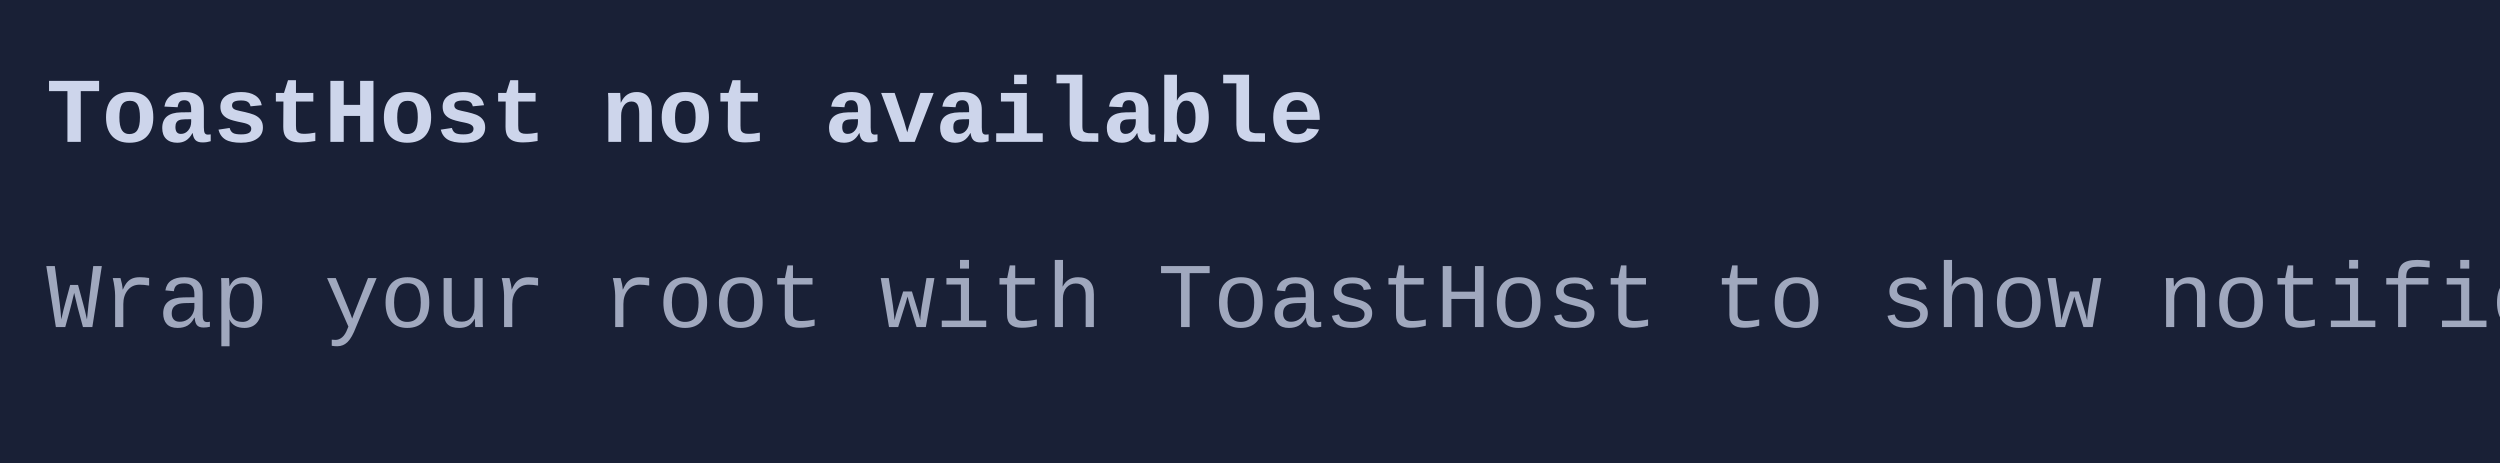
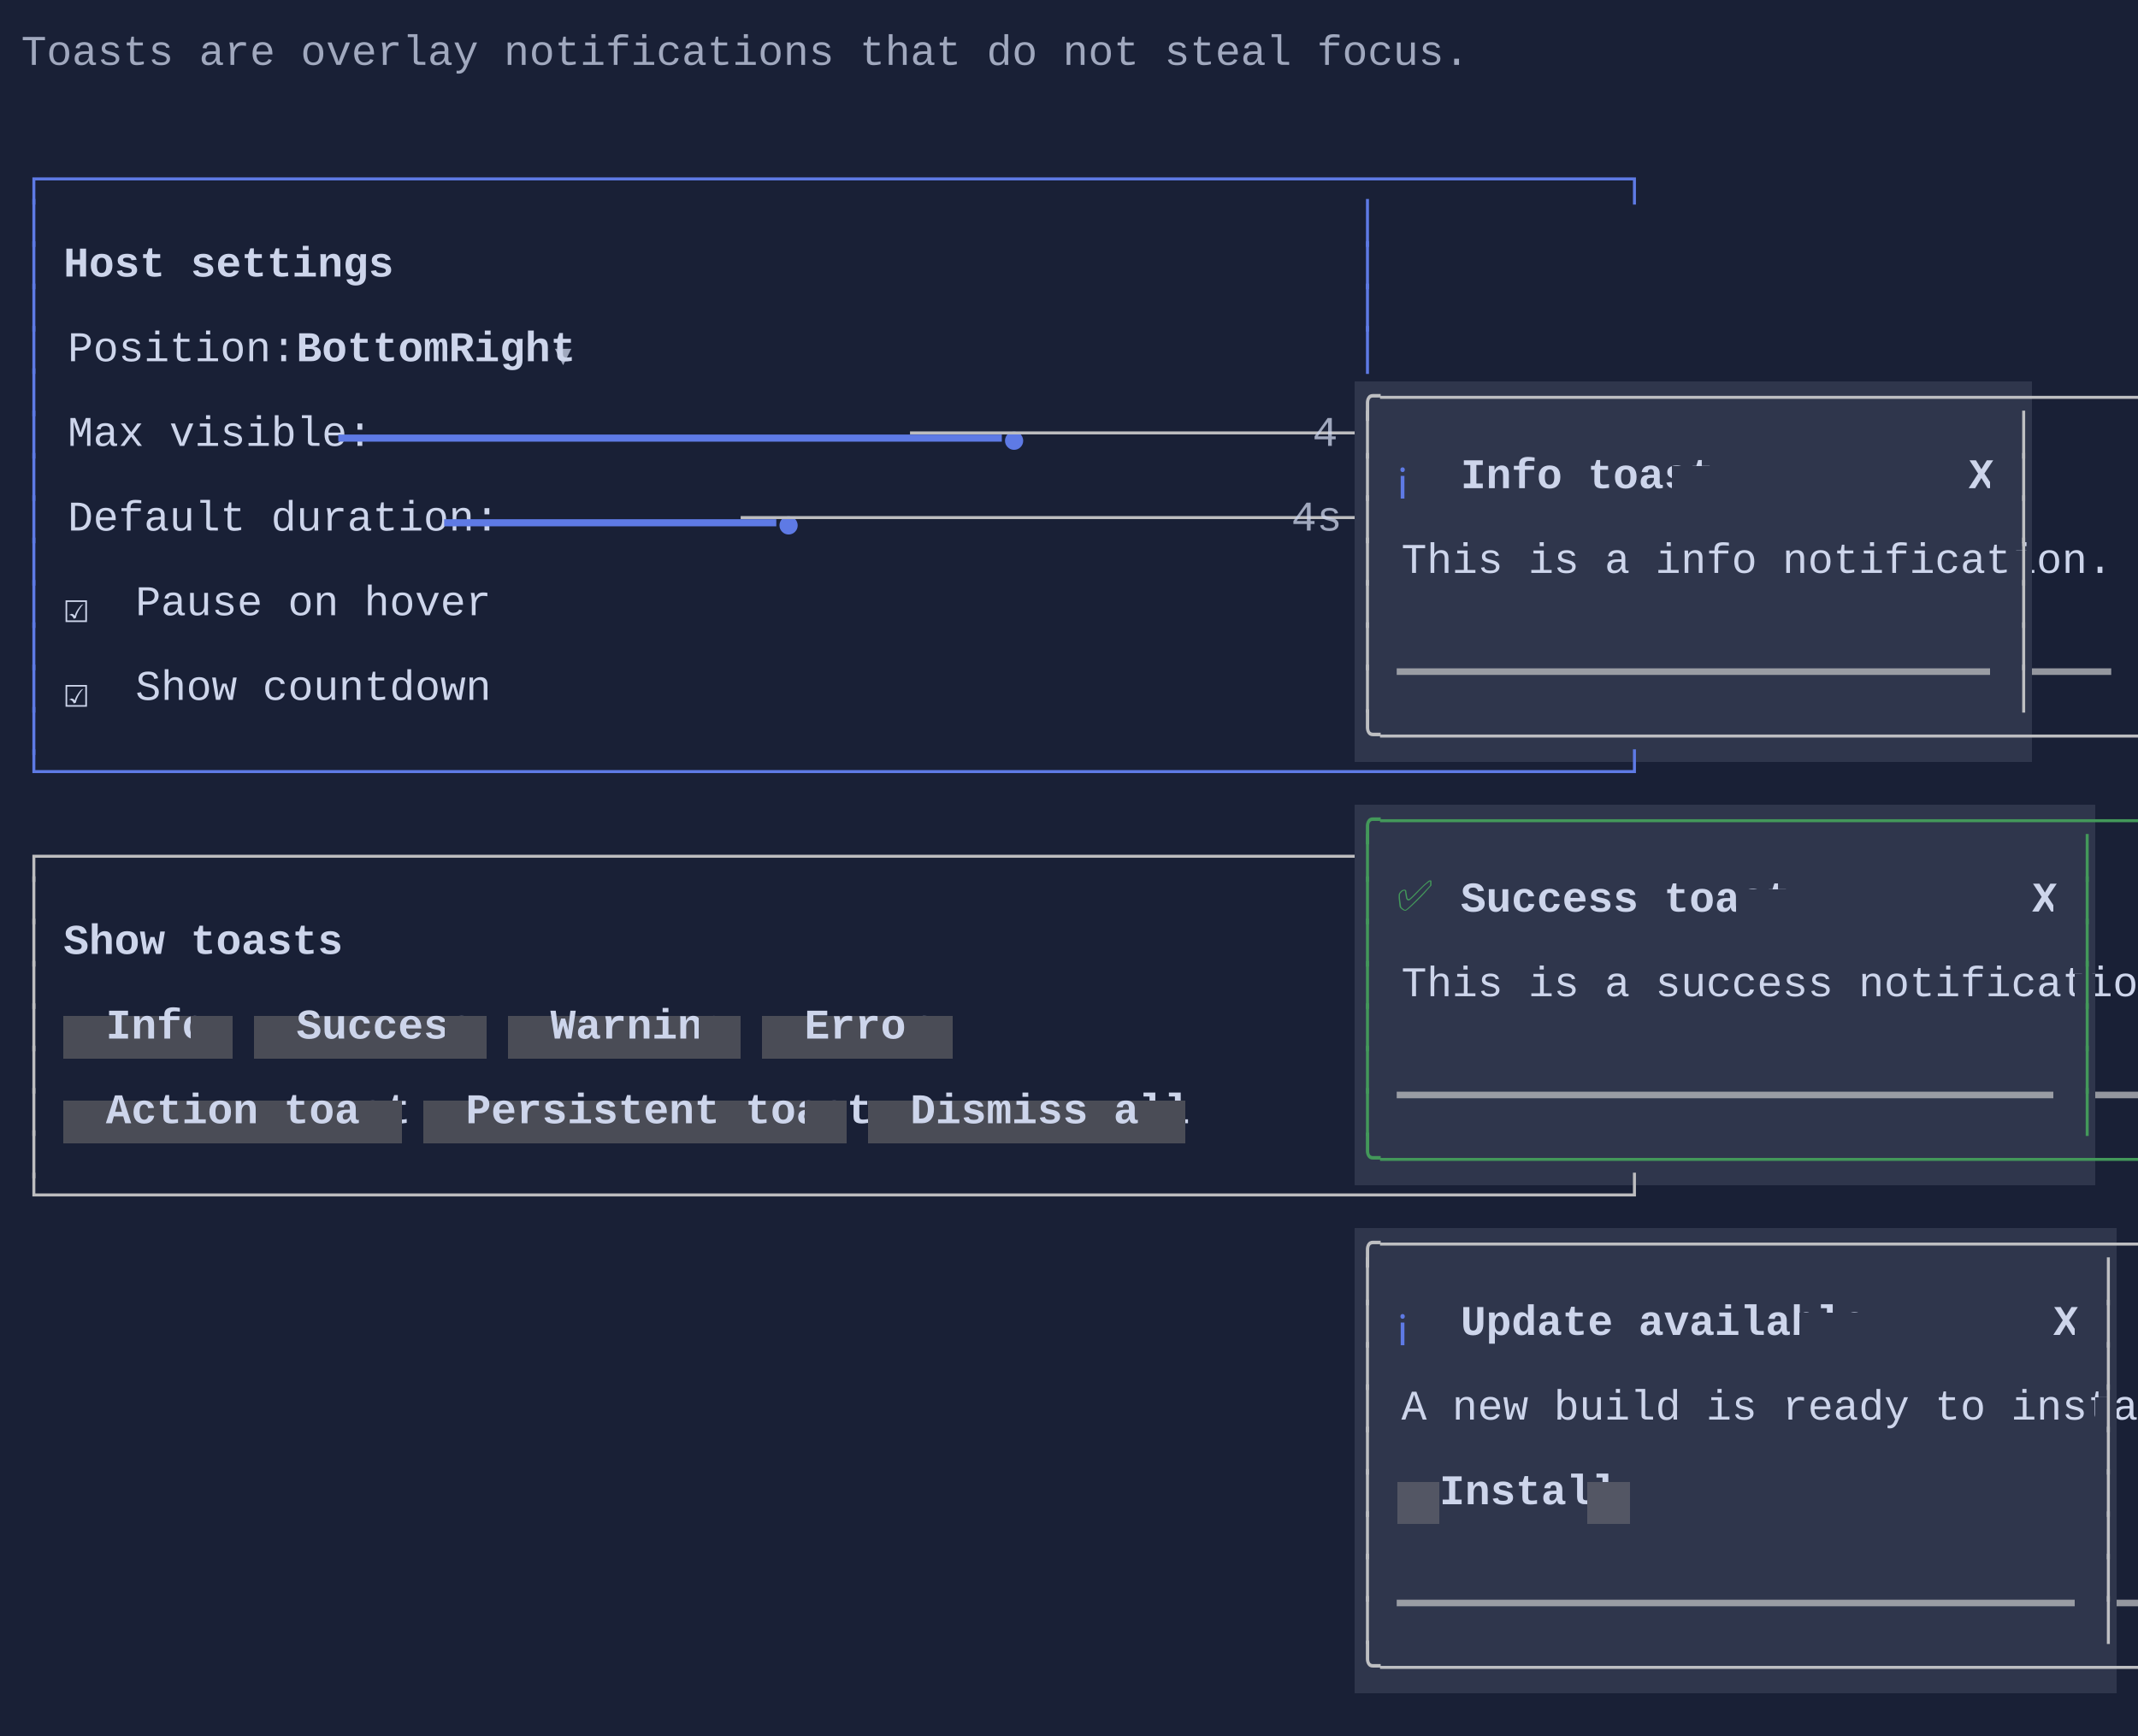
- <svg xmlns="http://www.w3.org/2000/svg" viewBox="0 0 486 90" width="486" height="90" shape-rendering="crispEdges">
+ <svg xmlns="http://www.w3.org/2000/svg" viewBox="0 0 909 738" width="909" height="738" shape-rendering="crispEdges">
  <style>.t{font-family:ui-monospace, SFMono-Regular, Menlo, Monaco, Consolas, "Liberation Mono", "Courier New", monospace;font-size:18px;dominant-baseline:text-before-edge;white-space:pre;font-variant-ligatures:none;font-kerning:none;font-feature-settings:"liga" 0,"calt" 0;letter-spacing:0}</style>
-   <rect x="0" y="0" width="486" height="90" fill="rgb(25,32,54)" />
-   <text class="t" x="9" y="18" fill="rgb(205,213,235)" textLength="207" lengthAdjust="spacing" font-weight="700" xml:space="preserve">ToastHost not available</text>
-   <text class="t" x="9" y="54" fill="rgb(205,213,235)" textLength="468" lengthAdjust="spacing" opacity="0.75" xml:space="preserve">Wrap your root with ToastHost to show notifications.</text>
+   <rect x="0" y="0" width="909" height="738" fill="rgb(25,32,54)" />
+   <text class="t" x="9" y="18" fill="rgb(205,213,235)" textLength="513" lengthAdjust="spacing" opacity="0.75" xml:space="preserve">Toasts are overlay notifications that do not steal focus.</text>
+   <text class="t" x="9" y="72" fill="rgb(94,122,229)" textLength="576" lengthAdjust="spacing" xml:space="preserve">┌──────────────────────────────────────────────────────────────┐</text>
+   <text class="t" x="9" y="90" fill="rgb(94,122,229)" textLength="9" lengthAdjust="spacing" xml:space="preserve">│</text>
+   <text class="t" x="576" y="90" fill="rgb(94,122,229)" textLength="9" lengthAdjust="spacing" xml:space="preserve">│</text>
+   <text class="t" x="9" y="108" fill="rgb(94,122,229)" textLength="9" lengthAdjust="spacing" xml:space="preserve">│</text>
+   <text class="t" x="27" y="108" fill="rgb(205,213,235)" textLength="117" lengthAdjust="spacing" font-weight="700" xml:space="preserve">Host settings</text>
+   <text class="t" x="576" y="108" fill="rgb(94,122,229)" textLength="9" lengthAdjust="spacing" xml:space="preserve">│</text>
+   <text class="t" x="9" y="126" fill="rgb(94,122,229)" textLength="9" lengthAdjust="spacing" xml:space="preserve">│</text>
+   <text class="t" x="576" y="126" fill="rgb(94,122,229)" textLength="9" lengthAdjust="spacing" xml:space="preserve">│</text>
+   <text class="t" x="9" y="144" fill="rgb(94,122,229)" textLength="9" lengthAdjust="spacing" xml:space="preserve">│</text>
+   <text class="t" x="18" y="144" fill="rgb(205,213,235)" textLength="99" lengthAdjust="spacing" xml:space="preserve"> Position: </text>
+   <text class="t" x="126" y="144" fill="rgb(205,213,235)" textLength="99" lengthAdjust="spacing" font-weight="700" xml:space="preserve">BottomRight</text>
+   <text class="t" x="234" y="144" fill="rgb(205,213,235)" textLength="9" lengthAdjust="spacing" font-weight="700" opacity="0.75" xml:space="preserve">▾</text>
+   <text class="t" x="576" y="144" fill="rgb(94,122,229)" textLength="9" lengthAdjust="spacing" xml:space="preserve">│</text>
+   <text class="t" x="9" y="162" fill="rgb(94,122,229)" textLength="9" lengthAdjust="spacing" xml:space="preserve">│</text>
+   <rect x="576" y="162" width="288" height="18" fill="rgb(47,54,76)" />
+   <text class="t" x="576" y="162" fill="rgb(190,191,194)" textLength="288" lengthAdjust="spacing" xml:space="preserve">╭──────────────────────────────╮</text>
+   <text class="t" x="9" y="180" fill="rgb(94,122,229)" textLength="9" lengthAdjust="spacing" xml:space="preserve">│</text>
+   <text class="t" x="18" y="180" fill="rgb(205,213,235)" textLength="126" lengthAdjust="spacing" xml:space="preserve"> Max visible: </text>
+   <text class="t" x="144" y="180" fill="rgb(94,122,229)" textLength="243" lengthAdjust="spacing" font-weight="700" xml:space="preserve">━━━━━━━━━━━━━━━━━━━━━━━━━━●</text>
+   <text class="t" x="387" y="180" fill="rgb(189,189,191)" textLength="162" lengthAdjust="spacing" xml:space="preserve">──────────────────</text>
+   <text class="t" x="558" y="180" fill="rgb(205,213,235)" textLength="9" lengthAdjust="spacing" opacity="0.75" xml:space="preserve">4</text>
+   <rect x="576" y="180" width="9" height="18" fill="rgb(47,54,76)" />
+   <text class="t" x="576" y="180" fill="rgb(190,191,194)" textLength="9" lengthAdjust="spacing" xml:space="preserve">│</text>
+   <rect x="585" y="180" width="270" height="18" fill="rgb(47,54,76)" />
+   <rect x="855" y="180" width="9" height="18" fill="rgb(47,54,76)" />
+   <text class="t" x="855" y="180" fill="rgb(190,191,194)" textLength="9" lengthAdjust="spacing" xml:space="preserve">│</text>
+   <text class="t" x="9" y="198" fill="rgb(94,122,229)" textLength="9" lengthAdjust="spacing" xml:space="preserve">│</text>
+   <rect x="576" y="198" width="9" height="18" fill="rgb(47,54,76)" />
+   <text class="t" x="576" y="198" fill="rgb(190,191,194)" textLength="9" lengthAdjust="spacing" xml:space="preserve">│</text>
+   <rect x="585" y="198" width="9" height="18" fill="rgb(47,54,76)" />
+   <rect x="594" y="198" width="18" height="18" fill="rgb(47,54,76)" />
+   <text class="t" x="594" y="198" fill="rgb(94,122,229)" textLength="18" lengthAdjust="spacing" xml:space="preserve">ℹ️</text>
+   <rect x="612" y="198" width="9" height="18" fill="rgb(47,54,76)" />
+   <rect x="621" y="198" width="90" height="18" fill="rgb(47,54,76)" />
+   <text class="t" x="621" y="198" fill="rgb(205,213,235)" textLength="90" lengthAdjust="spacing" font-weight="700" xml:space="preserve">Info toast</text>
+   <rect x="711" y="198" width="126" height="18" fill="rgb(47,54,76)" />
+   <rect x="837" y="198" width="9" height="18" fill="rgb(47,54,76)" />
+   <text class="t" x="837" y="198" fill="rgb(205,213,235)" textLength="9" lengthAdjust="spacing" font-weight="700" xml:space="preserve">X</text>
+   <rect x="846" y="198" width="9" height="18" fill="rgb(47,54,76)" />
+   <rect x="855" y="198" width="9" height="18" fill="rgb(47,54,76)" />
+   <text class="t" x="855" y="198" fill="rgb(190,191,194)" textLength="9" lengthAdjust="spacing" xml:space="preserve">│</text>
+   <text class="t" x="9" y="216" fill="rgb(94,122,229)" textLength="9" lengthAdjust="spacing" xml:space="preserve">│</text>
+   <text class="t" x="18" y="216" fill="rgb(205,213,235)" textLength="171" lengthAdjust="spacing" xml:space="preserve"> Default duration: </text>
+   <text class="t" x="189" y="216" fill="rgb(94,122,229)" textLength="126" lengthAdjust="spacing" font-weight="700" xml:space="preserve">━━━━━━━━━━━━━●</text>
+   <text class="t" x="315" y="216" fill="rgb(189,189,191)" textLength="225" lengthAdjust="spacing" xml:space="preserve">─────────────────────────</text>
+   <text class="t" x="549" y="216" fill="rgb(205,213,235)" textLength="18" lengthAdjust="spacing" opacity="0.75" xml:space="preserve">4s</text>
+   <rect x="576" y="216" width="9" height="18" fill="rgb(47,54,76)" />
+   <text class="t" x="576" y="216" fill="rgb(190,191,194)" textLength="9" lengthAdjust="spacing" xml:space="preserve">│</text>
+   <rect x="585" y="216" width="270" height="18" fill="rgb(47,54,76)" />
+   <rect x="855" y="216" width="9" height="18" fill="rgb(47,54,76)" />
+   <text class="t" x="855" y="216" fill="rgb(190,191,194)" textLength="9" lengthAdjust="spacing" xml:space="preserve">│</text>
+   <text class="t" x="9" y="234" fill="rgb(94,122,229)" textLength="9" lengthAdjust="spacing" xml:space="preserve">│</text>
+   <rect x="576" y="234" width="9" height="18" fill="rgb(47,54,76)" />
+   <text class="t" x="576" y="234" fill="rgb(190,191,194)" textLength="9" lengthAdjust="spacing" xml:space="preserve">│</text>
+   <rect x="585" y="234" width="270" height="18" fill="rgb(47,54,76)" />
+   <text class="t" x="585" y="234" fill="rgb(205,213,235)" textLength="270" lengthAdjust="spacing" xml:space="preserve"> This is a info notification. </text>
+   <rect x="855" y="234" width="9" height="18" fill="rgb(47,54,76)" />
+   <text class="t" x="855" y="234" fill="rgb(190,191,194)" textLength="9" lengthAdjust="spacing" xml:space="preserve">│</text>
+   <text class="t" x="9" y="252" fill="rgb(94,122,229)" textLength="9" lengthAdjust="spacing" xml:space="preserve">│</text>
+   <text class="t" x="27" y="252" fill="rgb(205,213,235)" textLength="9" lengthAdjust="spacing" font-weight="700" xml:space="preserve">☑</text>
+   <text class="t" x="36" y="252" fill="rgb(205,213,235)" textLength="540" lengthAdjust="spacing" xml:space="preserve">  Pause on hover                                            </text>
+   <rect x="576" y="252" width="9" height="18" fill="rgb(47,54,76)" />
+   <text class="t" x="576" y="252" fill="rgb(190,191,194)" textLength="9" lengthAdjust="spacing" xml:space="preserve">│</text>
+   <rect x="585" y="252" width="270" height="18" fill="rgb(47,54,76)" />
+   <rect x="855" y="252" width="9" height="18" fill="rgb(47,54,76)" />
+   <text class="t" x="855" y="252" fill="rgb(190,191,194)" textLength="9" lengthAdjust="spacing" xml:space="preserve">│</text>
+   <text class="t" x="9" y="270" fill="rgb(94,122,229)" textLength="9" lengthAdjust="spacing" xml:space="preserve">│</text>
+   <rect x="576" y="270" width="9" height="18" fill="rgb(47,54,76)" />
+   <text class="t" x="576" y="270" fill="rgb(190,191,194)" textLength="9" lengthAdjust="spacing" xml:space="preserve">│</text>
+   <rect x="585" y="270" width="9" height="18" fill="rgb(47,54,76)" />
+   <rect x="594" y="270" width="252" height="18" fill="rgb(47,54,76)" />
+   <text class="t" x="594" y="270" fill="rgb(190,191,194)" textLength="252" lengthAdjust="spacing" opacity="0.75" xml:space="preserve">▁▁▁▁▁▁▁▁▁▁▁▁▁▁▁▁▁▁▁▁▁▁▁▁▁▁▁▁</text>
+   <rect x="846" y="270" width="9" height="18" fill="rgb(47,54,76)" />
+   <rect x="855" y="270" width="9" height="18" fill="rgb(47,54,76)" />
+   <text class="t" x="855" y="270" fill="rgb(190,191,194)" textLength="9" lengthAdjust="spacing" xml:space="preserve">│</text>
+   <text class="t" x="9" y="288" fill="rgb(94,122,229)" textLength="9" lengthAdjust="spacing" xml:space="preserve">│</text>
+   <text class="t" x="27" y="288" fill="rgb(205,213,235)" textLength="9" lengthAdjust="spacing" font-weight="700" xml:space="preserve">☑</text>
+   <text class="t" x="36" y="288" fill="rgb(205,213,235)" textLength="540" lengthAdjust="spacing" xml:space="preserve">  Show countdown                                            </text>
+   <rect x="576" y="288" width="9" height="18" fill="rgb(47,54,76)" />
+   <text class="t" x="576" y="288" fill="rgb(190,191,194)" textLength="9" lengthAdjust="spacing" xml:space="preserve">│</text>
+   <rect x="585" y="288" width="270" height="18" fill="rgb(47,54,76)" />
+   <rect x="855" y="288" width="9" height="18" fill="rgb(47,54,76)" />
+   <text class="t" x="855" y="288" fill="rgb(190,191,194)" textLength="9" lengthAdjust="spacing" xml:space="preserve">│</text>
+   <text class="t" x="9" y="306" fill="rgb(94,122,229)" textLength="9" lengthAdjust="spacing" xml:space="preserve">│</text>
+   <rect x="576" y="306" width="288" height="18" fill="rgb(47,54,76)" />
+   <text class="t" x="576" y="306" fill="rgb(190,191,194)" textLength="288" lengthAdjust="spacing" xml:space="preserve">╰──────────────────────────────╯</text>
+   <text class="t" x="9" y="324" fill="rgb(94,122,229)" textLength="576" lengthAdjust="spacing" xml:space="preserve">└──────────────────────────────────────────────────────────────┘</text>
+   <rect x="576" y="342" width="315" height="18" fill="rgb(47,54,76)" />
+   <text class="t" x="576" y="342" fill="rgb(67,152,90)" textLength="315" lengthAdjust="spacing" xml:space="preserve">╭─────────────────────────────────╮</text>
+   <text class="t" x="9" y="360" fill="rgb(189,189,191)" textLength="567" lengthAdjust="spacing" xml:space="preserve">┌──────────────────────────────────────────────────────────────</text>
+   <rect x="576" y="360" width="9" height="18" fill="rgb(47,54,76)" />
+   <text class="t" x="576" y="360" fill="rgb(67,152,90)" textLength="9" lengthAdjust="spacing" xml:space="preserve">│</text>
+   <rect x="585" y="360" width="297" height="18" fill="rgb(47,54,76)" />
+   <rect x="882" y="360" width="9" height="18" fill="rgb(47,54,76)" />
+   <text class="t" x="882" y="360" fill="rgb(67,152,90)" textLength="9" lengthAdjust="spacing" xml:space="preserve">│</text>
+   <text class="t" x="9" y="378" fill="rgb(189,189,191)" textLength="9" lengthAdjust="spacing" xml:space="preserve">│</text>
+   <rect x="576" y="378" width="9" height="18" fill="rgb(47,54,76)" />
+   <text class="t" x="576" y="378" fill="rgb(67,152,90)" textLength="9" lengthAdjust="spacing" xml:space="preserve">│</text>
+   <rect x="585" y="378" width="9" height="18" fill="rgb(47,54,76)" />
+   <rect x="594" y="378" width="18" height="18" fill="rgb(47,54,76)" />
+   <text class="t" x="594" y="378" fill="rgb(67,152,90)" textLength="18" lengthAdjust="spacing" xml:space="preserve">✅</text>
+   <rect x="612" y="378" width="9" height="18" fill="rgb(47,54,76)" />
+   <rect x="621" y="378" width="117" height="18" fill="rgb(47,54,76)" />
+   <text class="t" x="621" y="378" fill="rgb(205,213,235)" textLength="117" lengthAdjust="spacing" font-weight="700" xml:space="preserve">Success toast</text>
+   <rect x="738" y="378" width="126" height="18" fill="rgb(47,54,76)" />
+   <rect x="864" y="378" width="9" height="18" fill="rgb(47,54,76)" />
+   <text class="t" x="864" y="378" fill="rgb(205,213,235)" textLength="9" lengthAdjust="spacing" font-weight="700" xml:space="preserve">X</text>
+   <rect x="873" y="378" width="9" height="18" fill="rgb(47,54,76)" />
+   <rect x="882" y="378" width="9" height="18" fill="rgb(47,54,76)" />
+   <text class="t" x="882" y="378" fill="rgb(67,152,90)" textLength="9" lengthAdjust="spacing" xml:space="preserve">│</text>
+   <text class="t" x="9" y="396" fill="rgb(189,189,191)" textLength="9" lengthAdjust="spacing" xml:space="preserve">│</text>
+   <text class="t" x="27" y="396" fill="rgb(205,213,235)" textLength="99" lengthAdjust="spacing" font-weight="700" xml:space="preserve">Show toasts</text>
+   <rect x="576" y="396" width="9" height="18" fill="rgb(47,54,76)" />
+   <text class="t" x="576" y="396" fill="rgb(67,152,90)" textLength="9" lengthAdjust="spacing" xml:space="preserve">│</text>
+   <rect x="585" y="396" width="297" height="18" fill="rgb(47,54,76)" />
+   <rect x="882" y="396" width="9" height="18" fill="rgb(47,54,76)" />
+   <text class="t" x="882" y="396" fill="rgb(67,152,90)" textLength="9" lengthAdjust="spacing" xml:space="preserve">│</text>
+   <text class="t" x="9" y="414" fill="rgb(189,189,191)" textLength="9" lengthAdjust="spacing" xml:space="preserve">│</text>
+   <rect x="576" y="414" width="9" height="18" fill="rgb(47,54,76)" />
+   <text class="t" x="576" y="414" fill="rgb(67,152,90)" textLength="9" lengthAdjust="spacing" xml:space="preserve">│</text>
+   <rect x="585" y="414" width="297" height="18" fill="rgb(47,54,76)" />
+   <text class="t" x="585" y="414" fill="rgb(205,213,235)" textLength="297" lengthAdjust="spacing" xml:space="preserve"> This is a success notification. </text>
+   <rect x="882" y="414" width="9" height="18" fill="rgb(47,54,76)" />
+   <text class="t" x="882" y="414" fill="rgb(67,152,90)" textLength="9" lengthAdjust="spacing" xml:space="preserve">│</text>
+   <text class="t" x="9" y="432" fill="rgb(189,189,191)" textLength="9" lengthAdjust="spacing" xml:space="preserve">│</text>
+   <rect x="27" y="432" width="18" height="18" fill="rgb(74,76,86)" />
+   <rect x="45" y="432" width="36" height="18" fill="rgb(74,76,86)" />
+   <text class="t" x="45" y="432" fill="rgb(205,213,235)" textLength="36" lengthAdjust="spacing" font-weight="700" xml:space="preserve">Info</text>
+   <rect x="81" y="432" width="18" height="18" fill="rgb(74,76,86)" />
+   <rect x="108" y="432" width="18" height="18" fill="rgb(74,76,86)" />
+   <rect x="126" y="432" width="63" height="18" fill="rgb(74,76,86)" />
+   <text class="t" x="126" y="432" fill="rgb(205,213,235)" textLength="63" lengthAdjust="spacing" font-weight="700" xml:space="preserve">Success</text>
+   <rect x="189" y="432" width="18" height="18" fill="rgb(74,76,86)" />
+   <rect x="216" y="432" width="18" height="18" fill="rgb(74,76,86)" />
+   <rect x="234" y="432" width="63" height="18" fill="rgb(74,76,86)" />
+   <text class="t" x="234" y="432" fill="rgb(205,213,235)" textLength="63" lengthAdjust="spacing" font-weight="700" xml:space="preserve">Warning</text>
+   <rect x="297" y="432" width="18" height="18" fill="rgb(74,76,86)" />
+   <rect x="324" y="432" width="18" height="18" fill="rgb(74,76,86)" />
+   <rect x="342" y="432" width="45" height="18" fill="rgb(74,76,86)" />
+   <text class="t" x="342" y="432" fill="rgb(205,213,235)" textLength="45" lengthAdjust="spacing" font-weight="700" xml:space="preserve">Error</text>
+   <rect x="387" y="432" width="18" height="18" fill="rgb(74,76,86)" />
+   <rect x="576" y="432" width="9" height="18" fill="rgb(47,54,76)" />
+   <text class="t" x="576" y="432" fill="rgb(67,152,90)" textLength="9" lengthAdjust="spacing" xml:space="preserve">│</text>
+   <rect x="585" y="432" width="297" height="18" fill="rgb(47,54,76)" />
+   <rect x="882" y="432" width="9" height="18" fill="rgb(47,54,76)" />
+   <text class="t" x="882" y="432" fill="rgb(67,152,90)" textLength="9" lengthAdjust="spacing" xml:space="preserve">│</text>
+   <text class="t" x="9" y="450" fill="rgb(189,189,191)" textLength="9" lengthAdjust="spacing" xml:space="preserve">│</text>
+   <rect x="576" y="450" width="9" height="18" fill="rgb(47,54,76)" />
+   <text class="t" x="576" y="450" fill="rgb(67,152,90)" textLength="9" lengthAdjust="spacing" xml:space="preserve">│</text>
+   <rect x="585" y="450" width="9" height="18" fill="rgb(47,54,76)" />
+   <rect x="594" y="450" width="279" height="18" fill="rgb(47,54,76)" />
+   <text class="t" x="594" y="450" fill="rgb(190,191,194)" textLength="279" lengthAdjust="spacing" opacity="0.75" xml:space="preserve">▁▁▁▁▁▁▁▁▁▁▁▁▁▁▁▁▁▁▁▁▁▁▁▁▁▁▁▁▁▁▁</text>
+   <rect x="873" y="450" width="9" height="18" fill="rgb(47,54,76)" />
+   <rect x="882" y="450" width="9" height="18" fill="rgb(47,54,76)" />
+   <text class="t" x="882" y="450" fill="rgb(67,152,90)" textLength="9" lengthAdjust="spacing" xml:space="preserve">│</text>
+   <text class="t" x="9" y="468" fill="rgb(189,189,191)" textLength="9" lengthAdjust="spacing" xml:space="preserve">│</text>
+   <rect x="27" y="468" width="18" height="18" fill="rgb(74,76,86)" />
+   <rect x="45" y="468" width="108" height="18" fill="rgb(74,76,86)" />
+   <text class="t" x="45" y="468" fill="rgb(205,213,235)" textLength="108" lengthAdjust="spacing" font-weight="700" xml:space="preserve">Action toast</text>
+   <rect x="153" y="468" width="18" height="18" fill="rgb(74,76,86)" />
+   <rect x="180" y="468" width="18" height="18" fill="rgb(74,76,86)" />
+   <rect x="198" y="468" width="144" height="18" fill="rgb(74,76,86)" />
+   <text class="t" x="198" y="468" fill="rgb(205,213,235)" textLength="144" lengthAdjust="spacing" font-weight="700" xml:space="preserve">Persistent toast</text>
+   <rect x="342" y="468" width="18" height="18" fill="rgb(74,76,86)" />
+   <rect x="369" y="468" width="18" height="18" fill="rgb(74,76,86)" />
+   <rect x="387" y="468" width="99" height="18" fill="rgb(74,76,86)" />
+   <text class="t" x="387" y="468" fill="rgb(205,213,235)" textLength="99" lengthAdjust="spacing" font-weight="700" xml:space="preserve">Dismiss all</text>
+   <rect x="486" y="468" width="18" height="18" fill="rgb(74,76,86)" />
+   <rect x="576" y="468" width="9" height="18" fill="rgb(47,54,76)" />
+   <text class="t" x="576" y="468" fill="rgb(67,152,90)" textLength="9" lengthAdjust="spacing" xml:space="preserve">│</text>
+   <rect x="585" y="468" width="297" height="18" fill="rgb(47,54,76)" />
+   <rect x="882" y="468" width="9" height="18" fill="rgb(47,54,76)" />
+   <text class="t" x="882" y="468" fill="rgb(67,152,90)" textLength="9" lengthAdjust="spacing" xml:space="preserve">│</text>
+   <text class="t" x="9" y="486" fill="rgb(189,189,191)" textLength="9" lengthAdjust="spacing" xml:space="preserve">│</text>
+   <rect x="576" y="486" width="315" height="18" fill="rgb(47,54,76)" />
+   <text class="t" x="576" y="486" fill="rgb(67,152,90)" textLength="315" lengthAdjust="spacing" xml:space="preserve">╰─────────────────────────────────╯</text>
+   <text class="t" x="9" y="504" fill="rgb(189,189,191)" textLength="576" lengthAdjust="spacing" xml:space="preserve">└──────────────────────────────────────────────────────────────┘</text>
+   <rect x="576" y="522" width="324" height="18" fill="rgb(47,54,76)" />
+   <text class="t" x="576" y="522" fill="rgb(190,191,194)" textLength="324" lengthAdjust="spacing" xml:space="preserve">╭──────────────────────────────────╮</text>
+   <rect x="576" y="540" width="9" height="18" fill="rgb(47,54,76)" />
+   <text class="t" x="576" y="540" fill="rgb(190,191,194)" textLength="9" lengthAdjust="spacing" xml:space="preserve">│</text>
+   <rect x="585" y="540" width="306" height="18" fill="rgb(47,54,76)" />
+   <rect x="891" y="540" width="9" height="18" fill="rgb(47,54,76)" />
+   <text class="t" x="891" y="540" fill="rgb(190,191,194)" textLength="9" lengthAdjust="spacing" xml:space="preserve">│</text>
+   <rect x="576" y="558" width="9" height="18" fill="rgb(47,54,76)" />
+   <text class="t" x="576" y="558" fill="rgb(190,191,194)" textLength="9" lengthAdjust="spacing" xml:space="preserve">│</text>
+   <rect x="585" y="558" width="9" height="18" fill="rgb(47,54,76)" />
+   <rect x="594" y="558" width="18" height="18" fill="rgb(47,54,76)" />
+   <text class="t" x="594" y="558" fill="rgb(94,122,229)" textLength="18" lengthAdjust="spacing" xml:space="preserve">ℹ️</text>
+   <rect x="612" y="558" width="9" height="18" fill="rgb(47,54,76)" />
+   <rect x="621" y="558" width="144" height="18" fill="rgb(47,54,76)" />
+   <text class="t" x="621" y="558" fill="rgb(205,213,235)" textLength="144" lengthAdjust="spacing" font-weight="700" xml:space="preserve">Update available</text>
+   <rect x="765" y="558" width="108" height="18" fill="rgb(47,54,76)" />
+   <rect x="873" y="558" width="9" height="18" fill="rgb(47,54,76)" />
+   <text class="t" x="873" y="558" fill="rgb(205,213,235)" textLength="9" lengthAdjust="spacing" font-weight="700" xml:space="preserve">X</text>
+   <rect x="882" y="558" width="9" height="18" fill="rgb(47,54,76)" />
+   <rect x="891" y="558" width="9" height="18" fill="rgb(47,54,76)" />
+   <text class="t" x="891" y="558" fill="rgb(190,191,194)" textLength="9" lengthAdjust="spacing" xml:space="preserve">│</text>
+   <rect x="576" y="576" width="9" height="18" fill="rgb(47,54,76)" />
+   <text class="t" x="576" y="576" fill="rgb(190,191,194)" textLength="9" lengthAdjust="spacing" xml:space="preserve">│</text>
+   <rect x="585" y="576" width="306" height="18" fill="rgb(47,54,76)" />
+   <rect x="891" y="576" width="9" height="18" fill="rgb(47,54,76)" />
+   <text class="t" x="891" y="576" fill="rgb(190,191,194)" textLength="9" lengthAdjust="spacing" xml:space="preserve">│</text>
+   <rect x="576" y="594" width="9" height="18" fill="rgb(47,54,76)" />
+   <text class="t" x="576" y="594" fill="rgb(190,191,194)" textLength="9" lengthAdjust="spacing" xml:space="preserve">│</text>
+   <rect x="585" y="594" width="306" height="18" fill="rgb(47,54,76)" />
+   <text class="t" x="585" y="594" fill="rgb(205,213,235)" textLength="306" lengthAdjust="spacing" xml:space="preserve"> A new build is ready to install. </text>
+   <rect x="891" y="594" width="9" height="18" fill="rgb(47,54,76)" />
+   <text class="t" x="891" y="594" fill="rgb(190,191,194)" textLength="9" lengthAdjust="spacing" xml:space="preserve">│</text>
+   <rect x="576" y="612" width="9" height="18" fill="rgb(47,54,76)" />
+   <text class="t" x="576" y="612" fill="rgb(190,191,194)" textLength="9" lengthAdjust="spacing" xml:space="preserve">│</text>
+   <rect x="585" y="612" width="306" height="18" fill="rgb(47,54,76)" />
+   <rect x="891" y="612" width="9" height="18" fill="rgb(47,54,76)" />
+   <text class="t" x="891" y="612" fill="rgb(190,191,194)" textLength="9" lengthAdjust="spacing" xml:space="preserve">│</text>
+   <rect x="576" y="630" width="9" height="18" fill="rgb(47,54,76)" />
+   <text class="t" x="576" y="630" fill="rgb(190,191,194)" textLength="9" lengthAdjust="spacing" xml:space="preserve">│</text>
+   <rect x="585" y="630" width="9" height="18" fill="rgb(47,54,76)" />
+   <rect x="594" y="630" width="18" height="18" fill="rgb(83,86,100)" />
+   <rect x="612" y="630" width="63" height="18" fill="rgb(47,54,76)" />
+   <text class="t" x="612" y="630" fill="rgb(205,213,235)" textLength="63" lengthAdjust="spacing" font-weight="700" xml:space="preserve">Install</text>
+   <rect x="675" y="630" width="18" height="18" fill="rgb(83,86,100)" />
+   <rect x="693" y="630" width="198" height="18" fill="rgb(47,54,76)" />
+   <rect x="891" y="630" width="9" height="18" fill="rgb(47,54,76)" />
+   <text class="t" x="891" y="630" fill="rgb(190,191,194)" textLength="9" lengthAdjust="spacing" xml:space="preserve">│</text>
+   <rect x="576" y="648" width="9" height="18" fill="rgb(47,54,76)" />
+   <text class="t" x="576" y="648" fill="rgb(190,191,194)" textLength="9" lengthAdjust="spacing" xml:space="preserve">│</text>
+   <rect x="585" y="648" width="306" height="18" fill="rgb(47,54,76)" />
+   <rect x="891" y="648" width="9" height="18" fill="rgb(47,54,76)" />
+   <text class="t" x="891" y="648" fill="rgb(190,191,194)" textLength="9" lengthAdjust="spacing" xml:space="preserve">│</text>
+   <rect x="576" y="666" width="9" height="18" fill="rgb(47,54,76)" />
+   <text class="t" x="576" y="666" fill="rgb(190,191,194)" textLength="9" lengthAdjust="spacing" xml:space="preserve">│</text>
+   <rect x="585" y="666" width="9" height="18" fill="rgb(47,54,76)" />
+   <rect x="594" y="666" width="288" height="18" fill="rgb(47,54,76)" />
+   <text class="t" x="594" y="666" fill="rgb(190,191,194)" textLength="288" lengthAdjust="spacing" opacity="0.75" xml:space="preserve">▁▁▁▁▁▁▁▁▁▁▁▁▁▁▁▁▁▁▁▁▁▁▁▁▁▁▁▁▁▁▁▁</text>
+   <rect x="882" y="666" width="9" height="18" fill="rgb(47,54,76)" />
+   <rect x="891" y="666" width="9" height="18" fill="rgb(47,54,76)" />
+   <text class="t" x="891" y="666" fill="rgb(190,191,194)" textLength="9" lengthAdjust="spacing" xml:space="preserve">│</text>
+   <rect x="576" y="684" width="9" height="18" fill="rgb(47,54,76)" />
+   <text class="t" x="576" y="684" fill="rgb(190,191,194)" textLength="9" lengthAdjust="spacing" xml:space="preserve">│</text>
+   <rect x="585" y="684" width="306" height="18" fill="rgb(47,54,76)" />
+   <rect x="891" y="684" width="9" height="18" fill="rgb(47,54,76)" />
+   <text class="t" x="891" y="684" fill="rgb(190,191,194)" textLength="9" lengthAdjust="spacing" xml:space="preserve">│</text>
+   <rect x="576" y="702" width="324" height="18" fill="rgb(47,54,76)" />
+   <text class="t" x="576" y="702" fill="rgb(190,191,194)" textLength="324" lengthAdjust="spacing" xml:space="preserve">╰──────────────────────────────────╯</text>
</svg>
